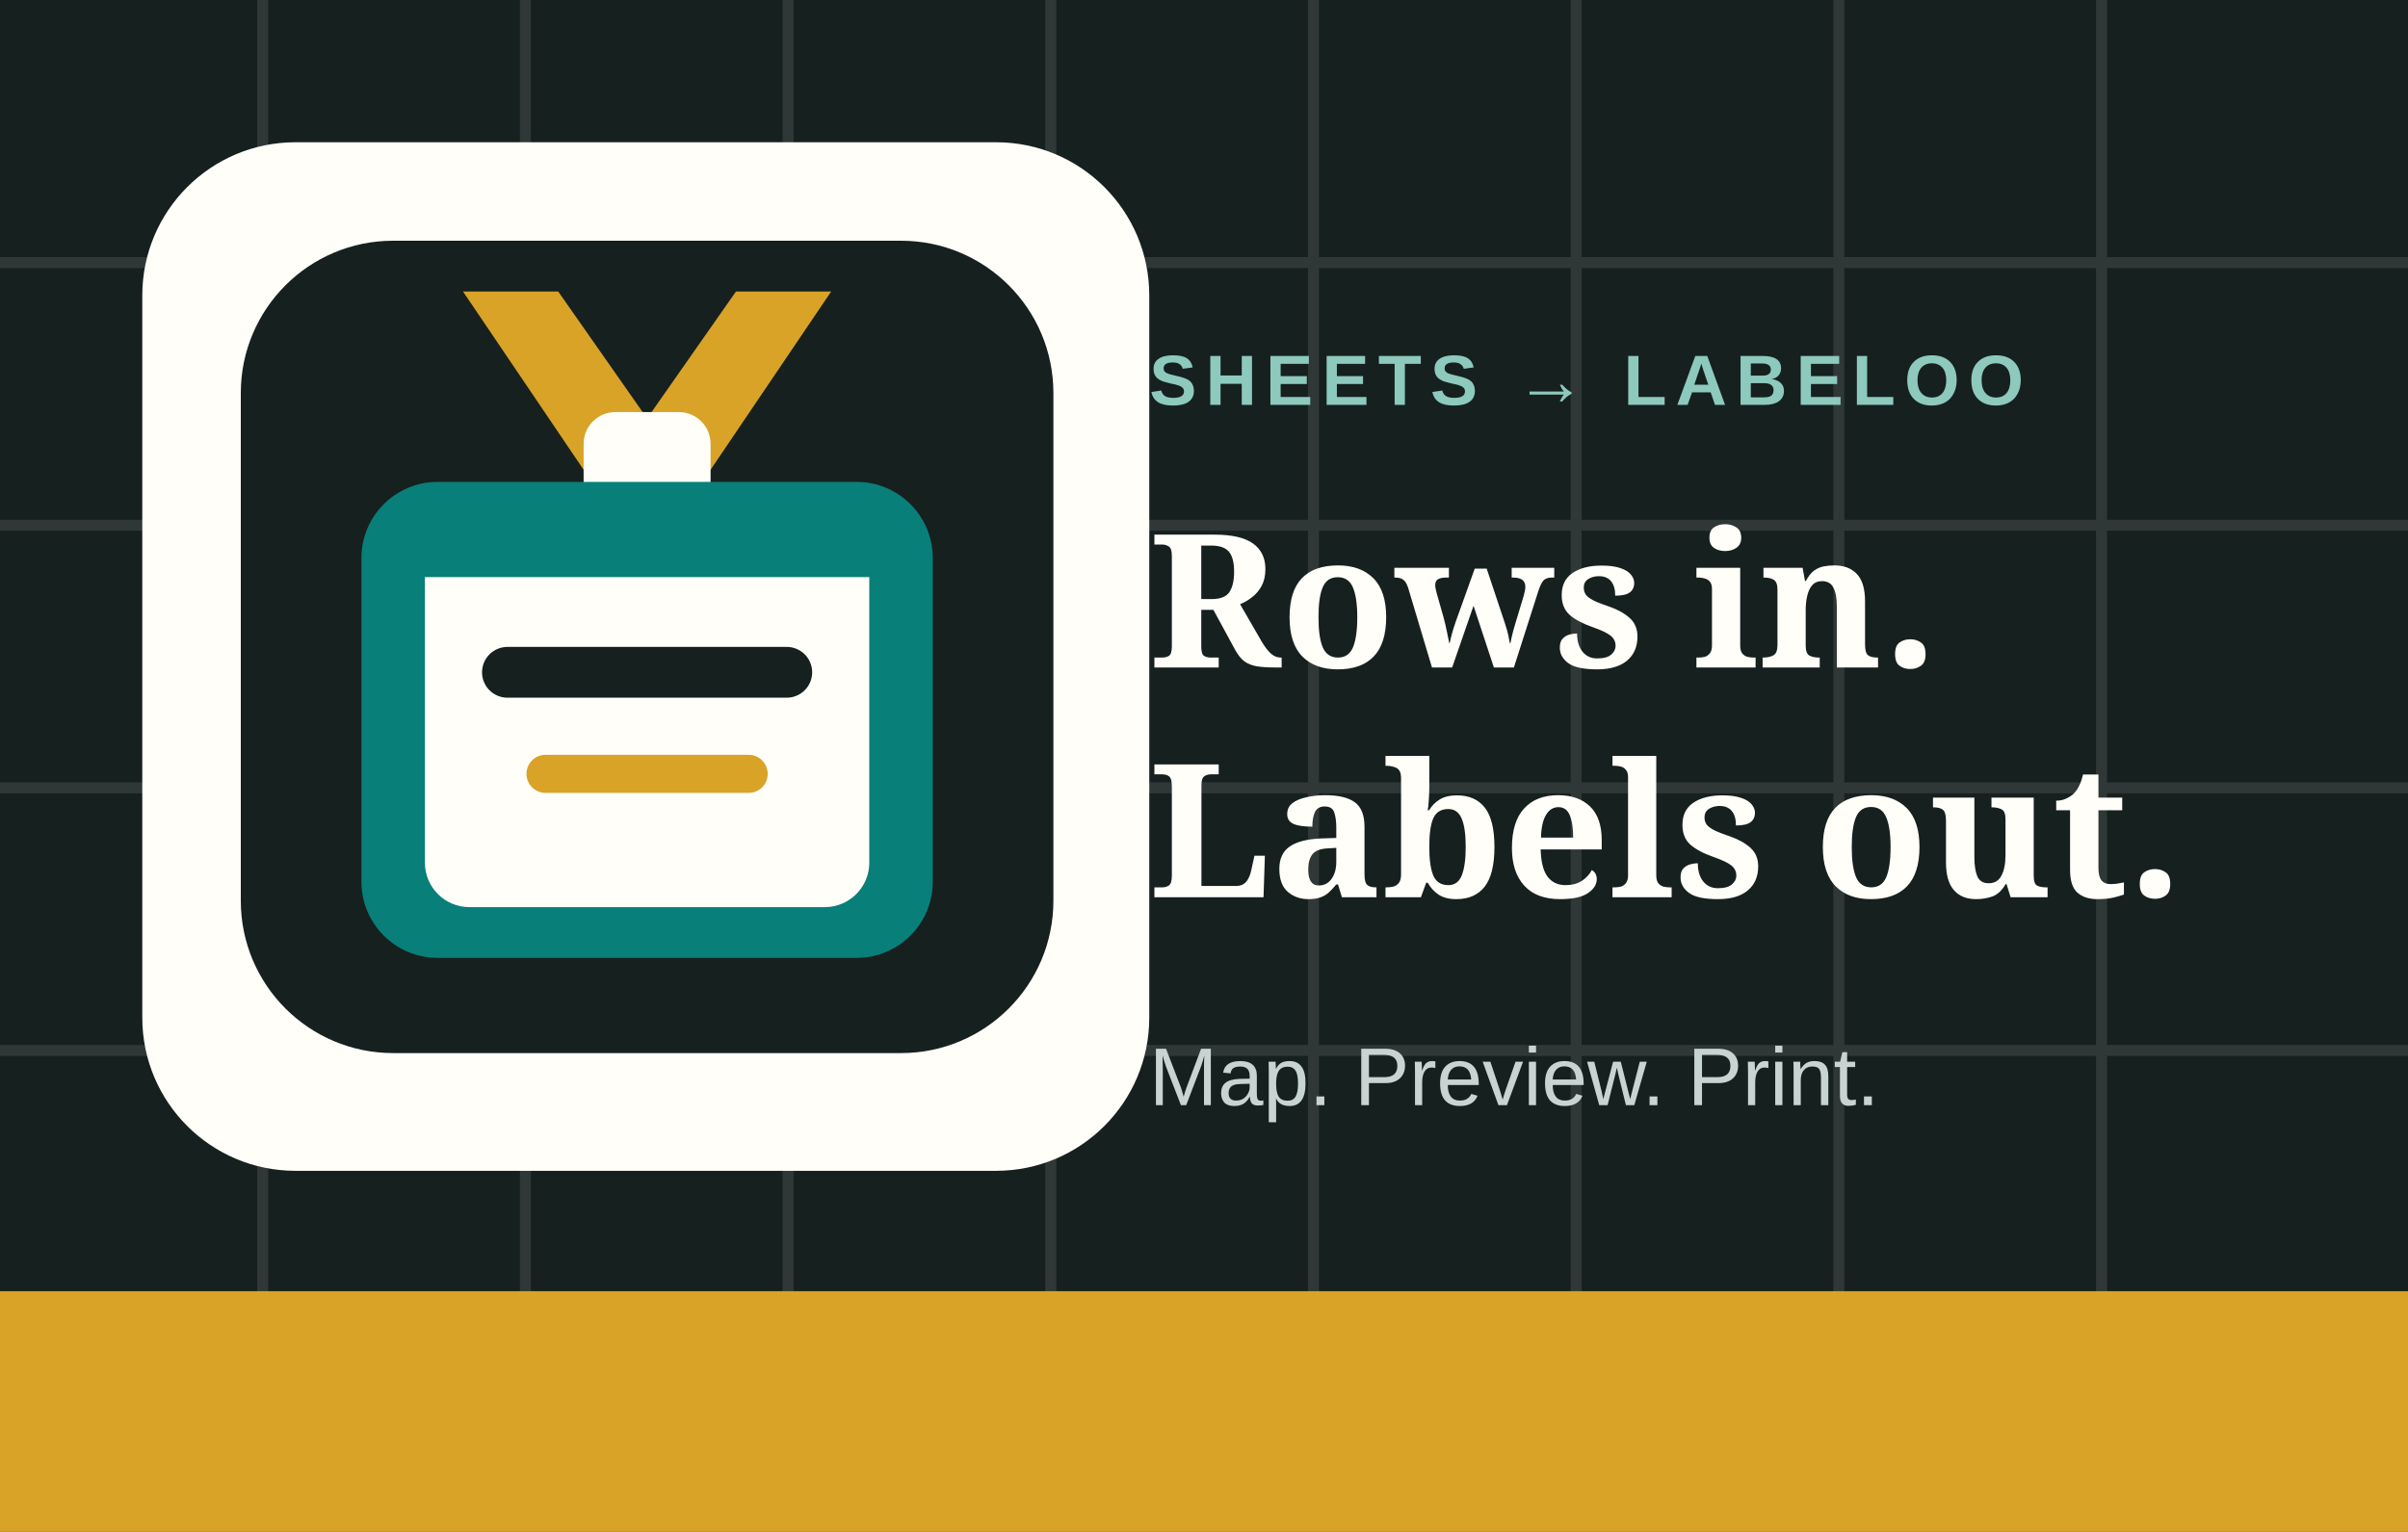
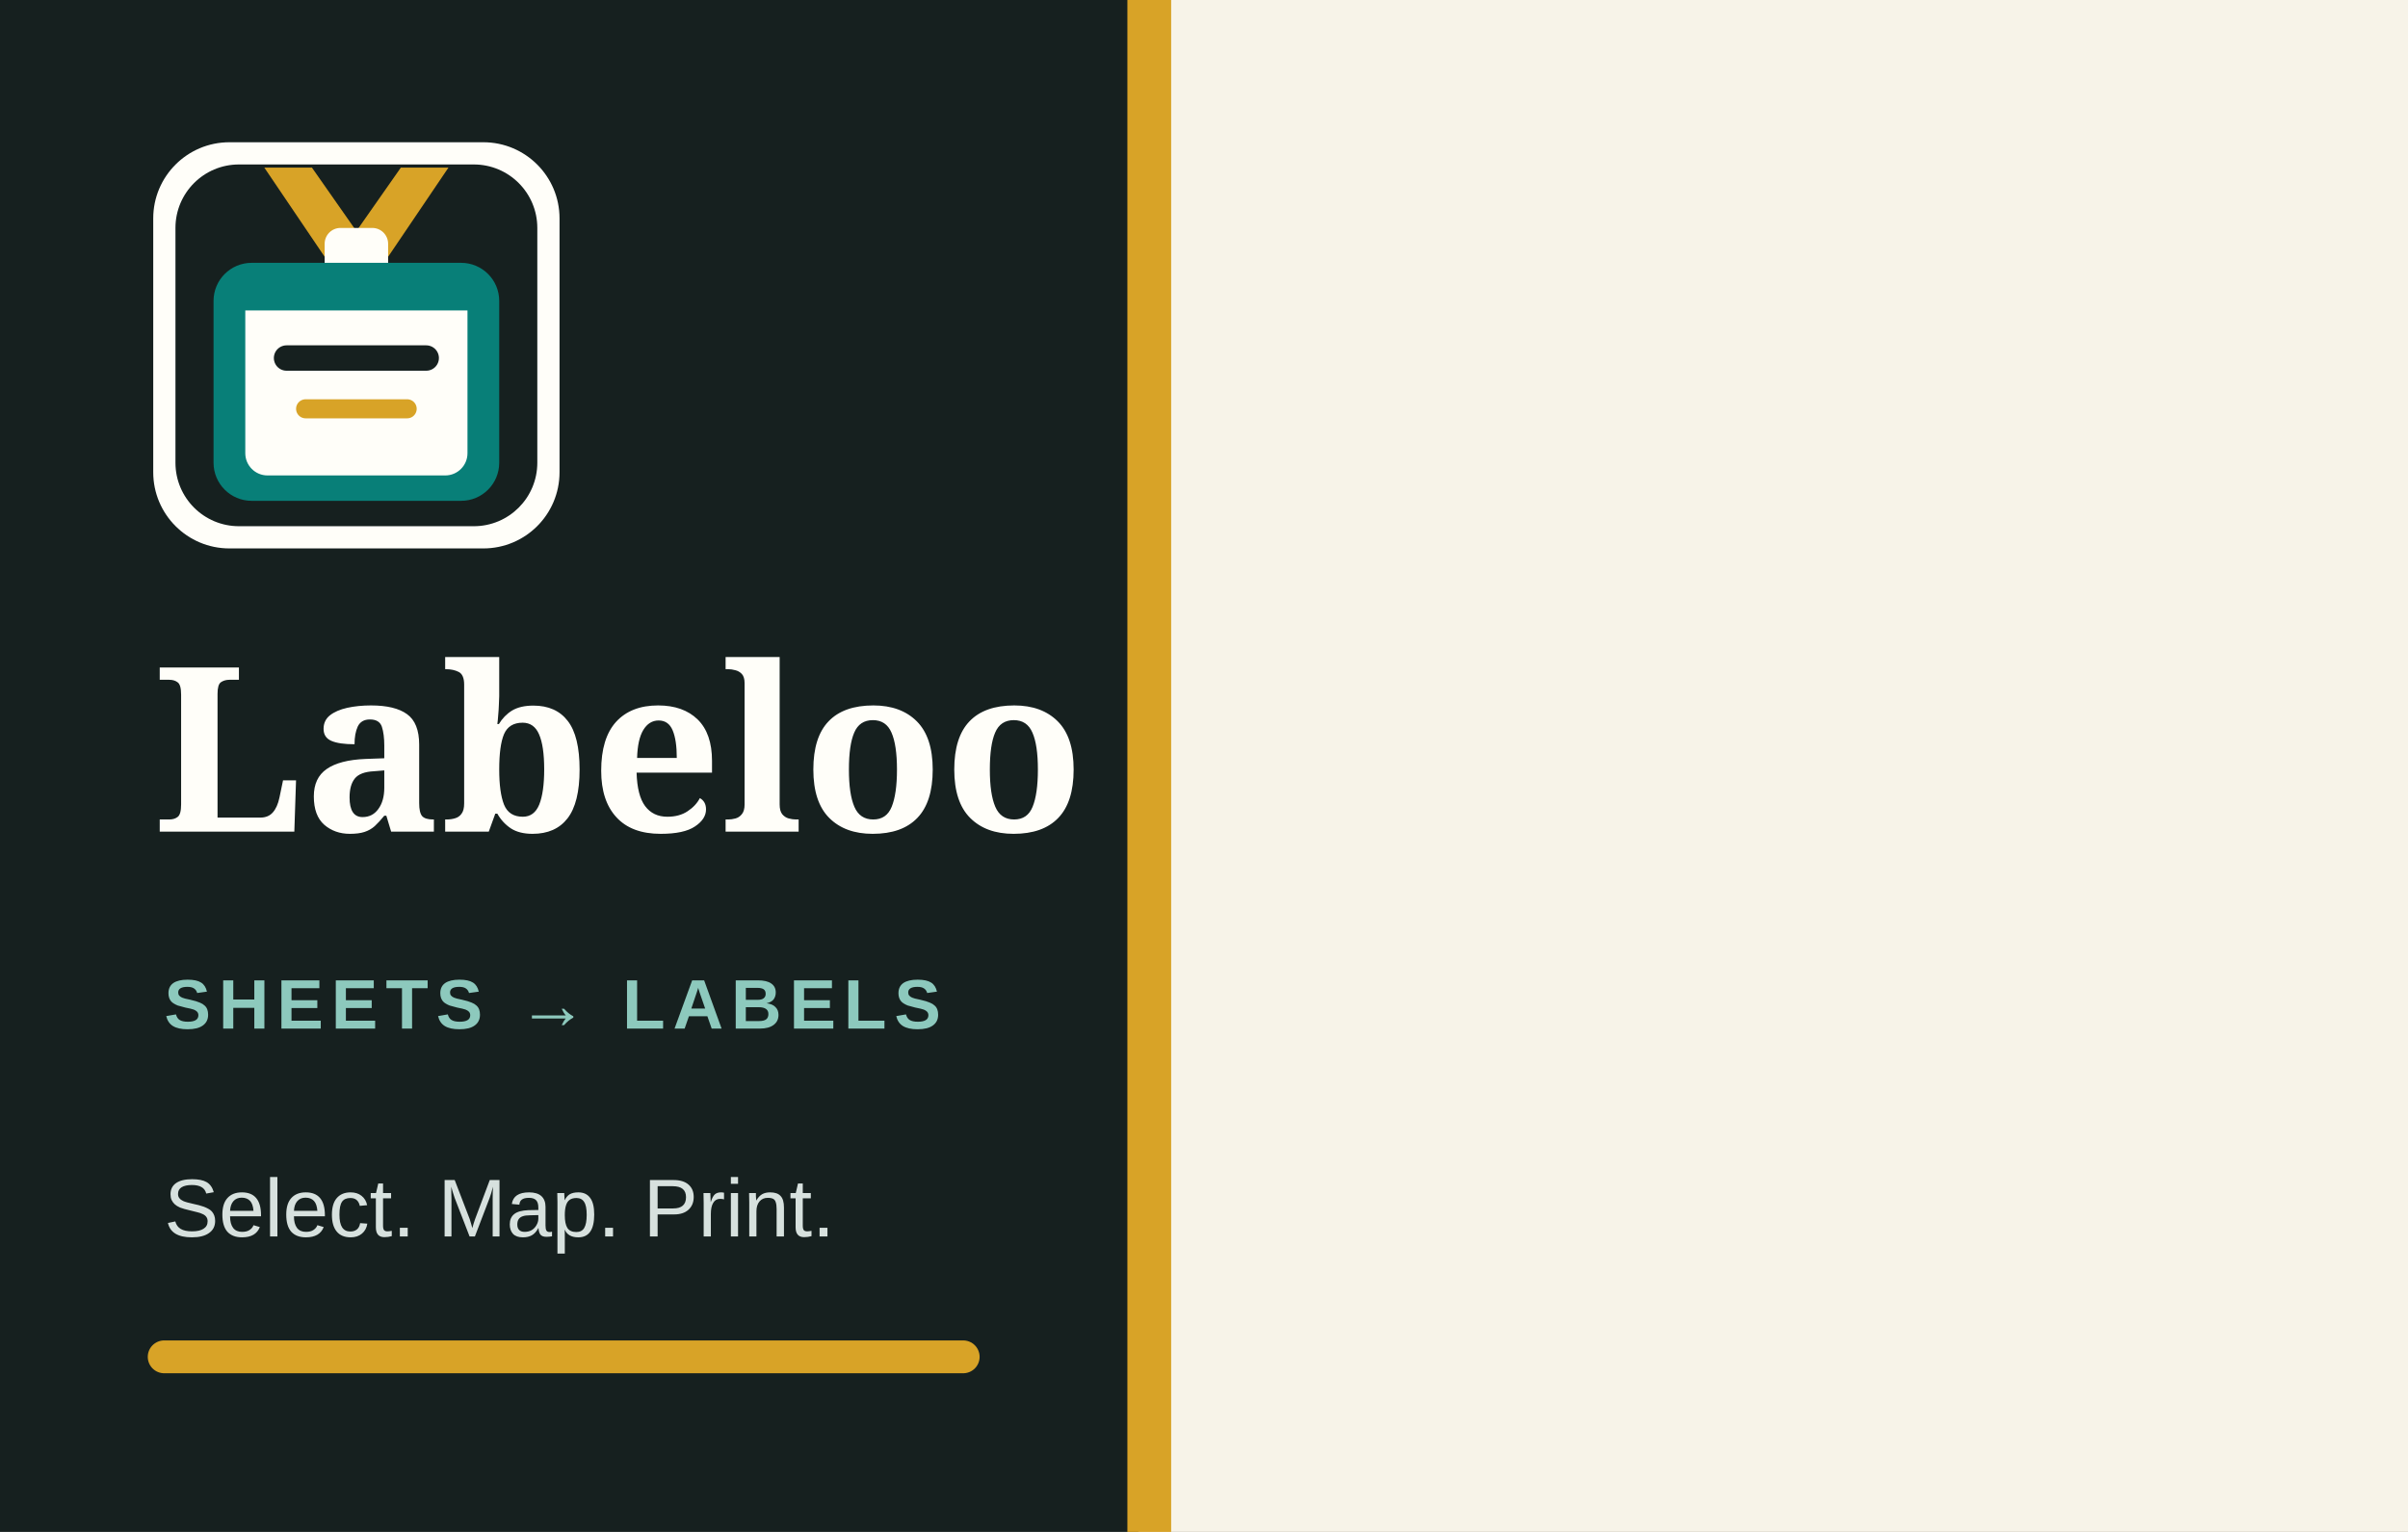
<svg xmlns="http://www.w3.org/2000/svg" viewBox="0 0 220 140">
  <rect width="220" height="140" fill="#16201f" />
-   <path d="M0 118h220v22H0z" fill="#d8a327" />
-   <g opacity=".11" stroke="#fffef9">
-     <path d="M0 24h220M0 48h220M0 72h220M0 96h220" />
-     <path d="M24 0v118M48 0v118M72 0v118M96 0v118M120 0v118M144 0v118M168 0v118M192 0v118" />
-   </g>
-   <rect x="13" y="13" width="92" height="94" rx="14" fill="#fffef9" />
-   <g transform="translate(22 22) scale(.58)">
-     <rect width="128" height="128" rx="24" fill="#16201f" />
+   <rect x="104" width="116" height="140" fill="#f7f3e8" />
+   <rect x="103" width="4" height="140" fill="#d8a327" />
+   <g transform="translate(14 13) scale(.29)">
+     <rect width="128" height="128" rx="24" fill="#fffef9" />
+     <rect x="7" y="7" width="114" height="114" rx="20" fill="#16201f" />
    <path d="M35 8h15l14 20L78 8h15L70 42H58Z" fill="#d8a327" />
    <rect x="54" y="27" width="20" height="16" rx="5" fill="#fffef9" />
    <path d="M31 38h66a12 12 0 0 1 12 12v51a12 12 0 0 1-12 12H31a12 12 0 0 1-12-12V50a12 12 0 0 1 12-12Z" fill="#087f78" />
    <path d="M29 53h70v45a7 7 0 0 1-7 7H36a7 7 0 0 1-7-7V53Z" fill="#fffef9" />
    <path d="M42 68h44" stroke="#16201f" stroke-width="8" stroke-linecap="round" />
    <path d="M48 84h32" stroke="#d8a327" stroke-width="6" stroke-linecap="round" />
  </g>
-   <text x="105" y="37" fill="#8dc9bd" font-family="Arial, sans-serif" font-size="6.5" font-weight="700" letter-spacing=".8">SHEETS → LABELOO</text>
-   <text x="105" y="61" fill="#fffef9" font-family="Georgia, serif" font-size="17" font-weight="700">Rows in.</text>
-   <text x="105" y="82" fill="#fffef9" font-family="Georgia, serif" font-size="17" font-weight="700">Labels out.</text>
-   <text x="105" y="101" fill="#c8d4d1" font-family="Arial, sans-serif" font-size="7.5">Map. Preview. Print.</text>
+   <text x="14" y="76" fill="#fffef9" font-family="Georgia, serif" font-size="21" font-weight="700">Labeloo</text>
+   <text x="15" y="94" fill="#8dc9bd" font-family="Arial, sans-serif" font-size="6.4" font-weight="700" letter-spacing=".7">SHEETS → LABELS</text>
+   <text x="15" y="113" fill="#d7e1de" font-family="Arial, sans-serif" font-size="7.5">Select. Map. Print.</text>
+   <path d="M15 124h73" stroke="#d8a327" stroke-width="3" stroke-linecap="round" />
</svg>
